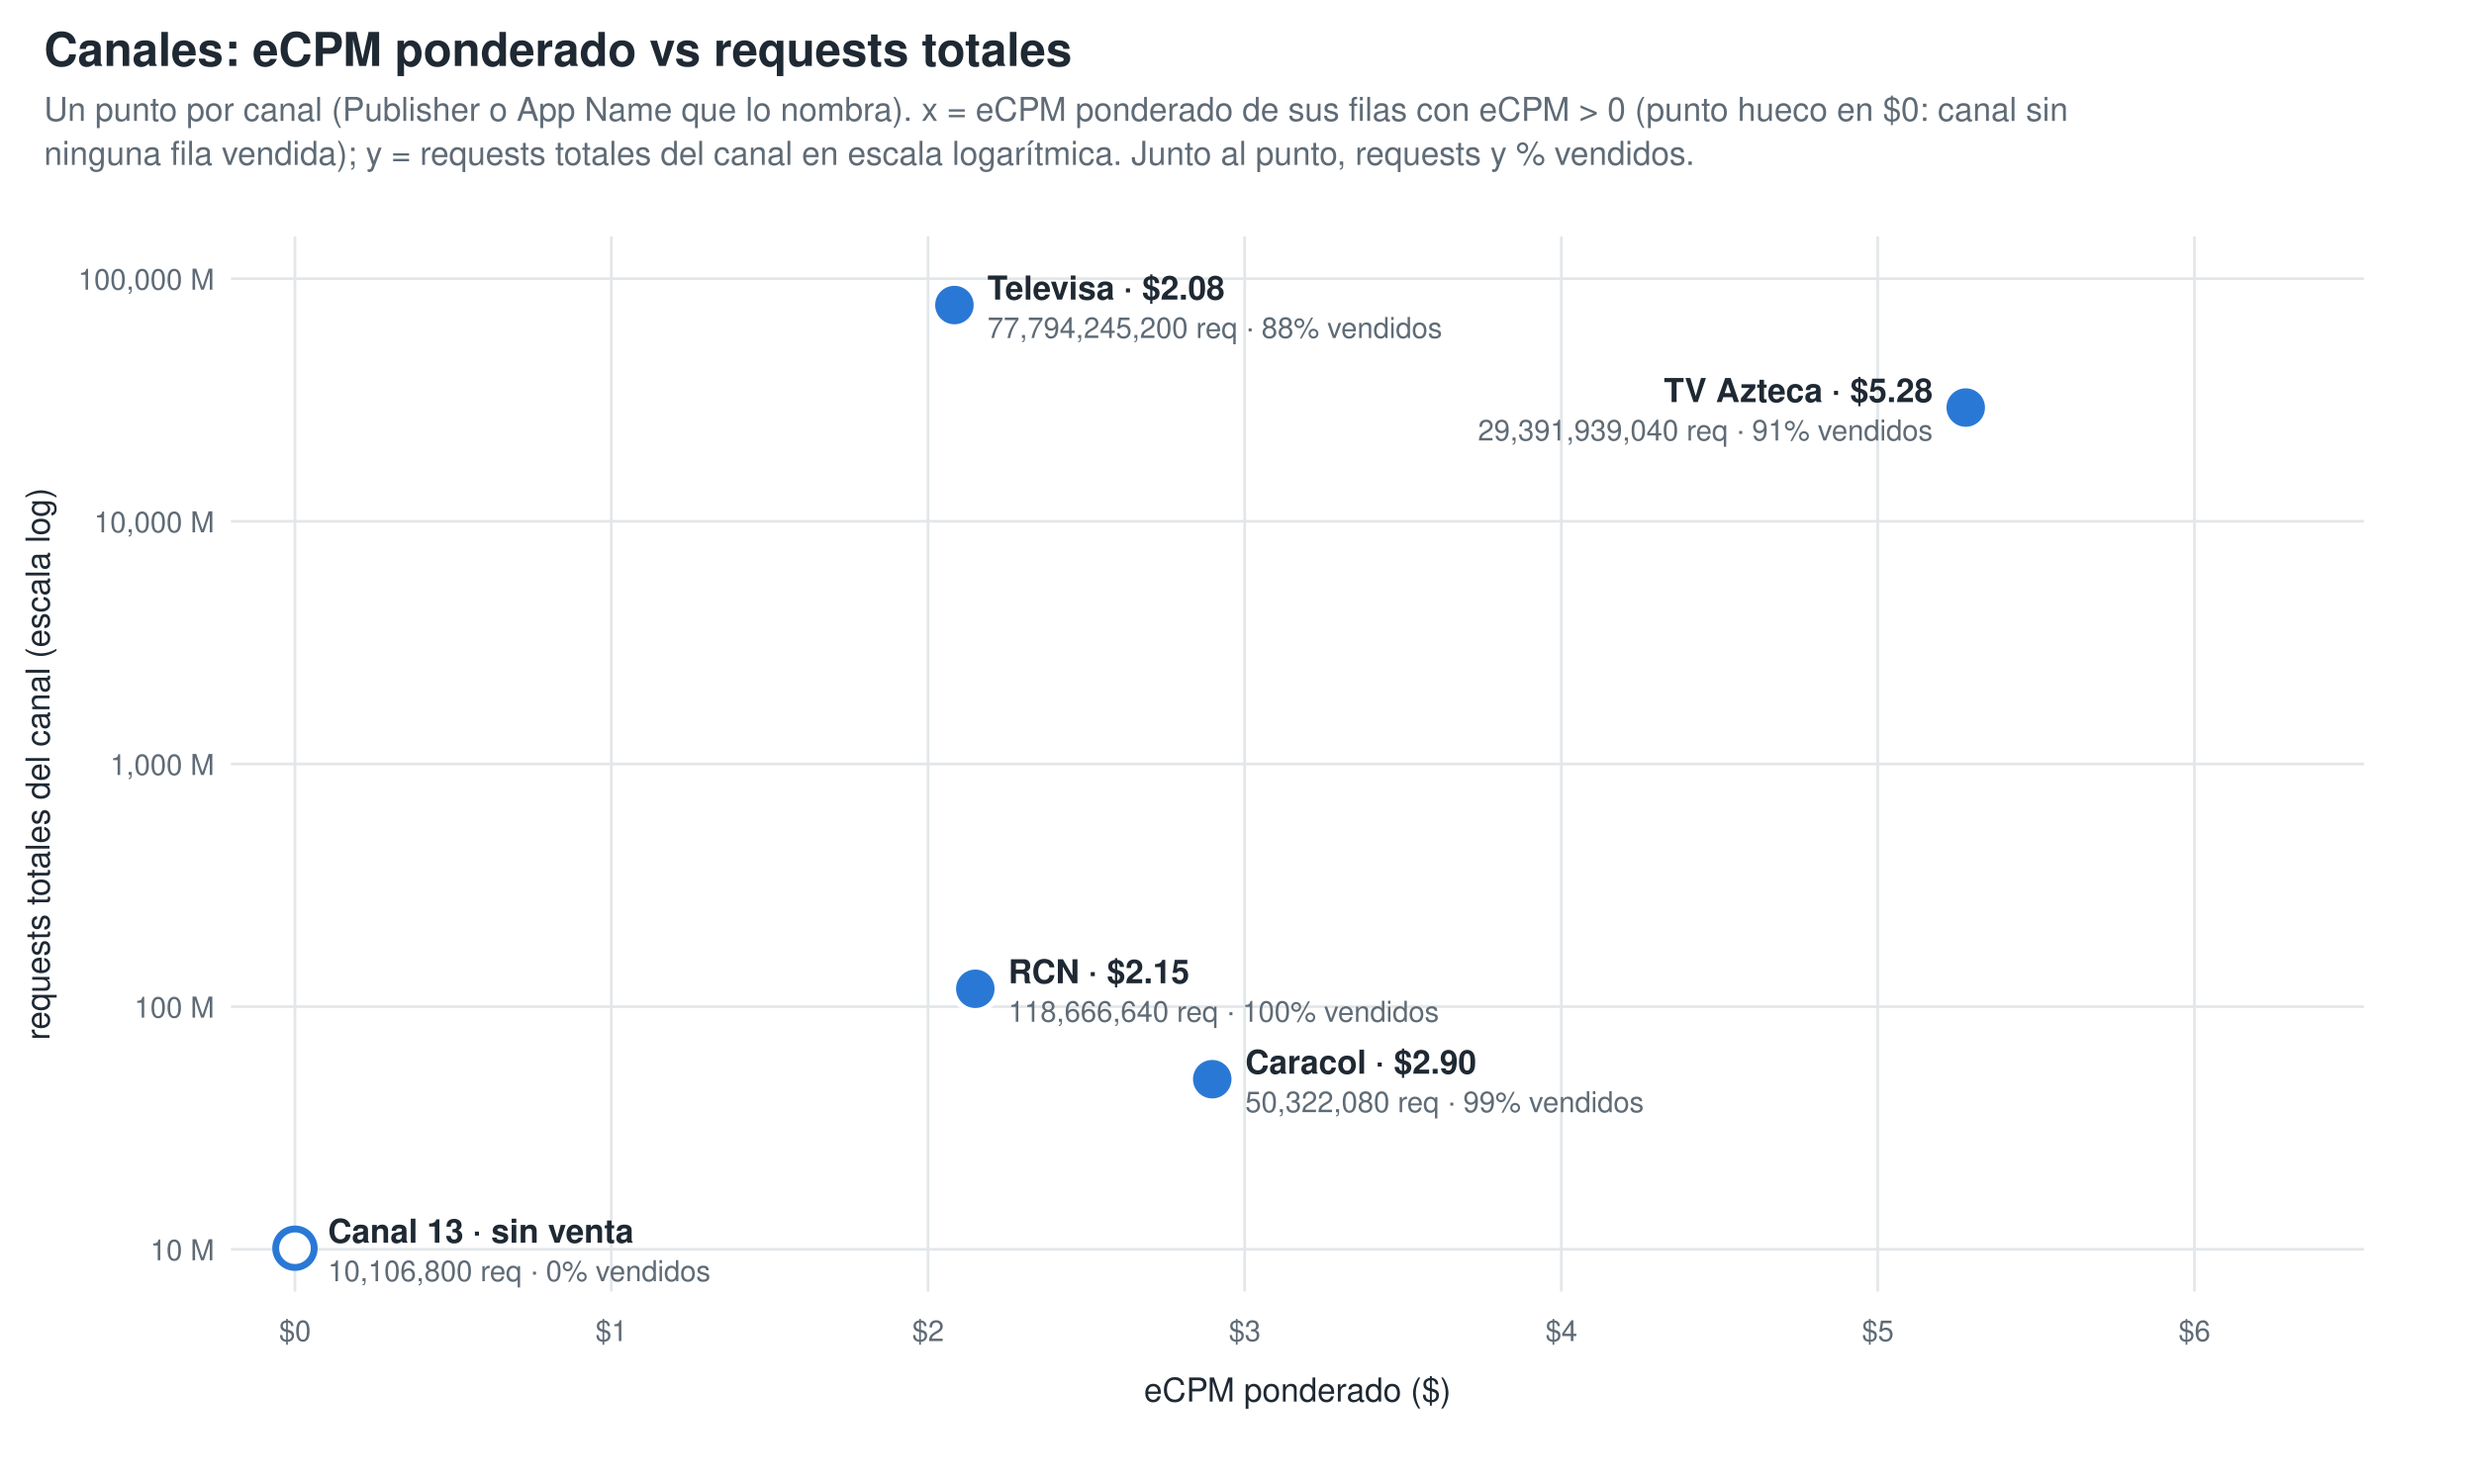
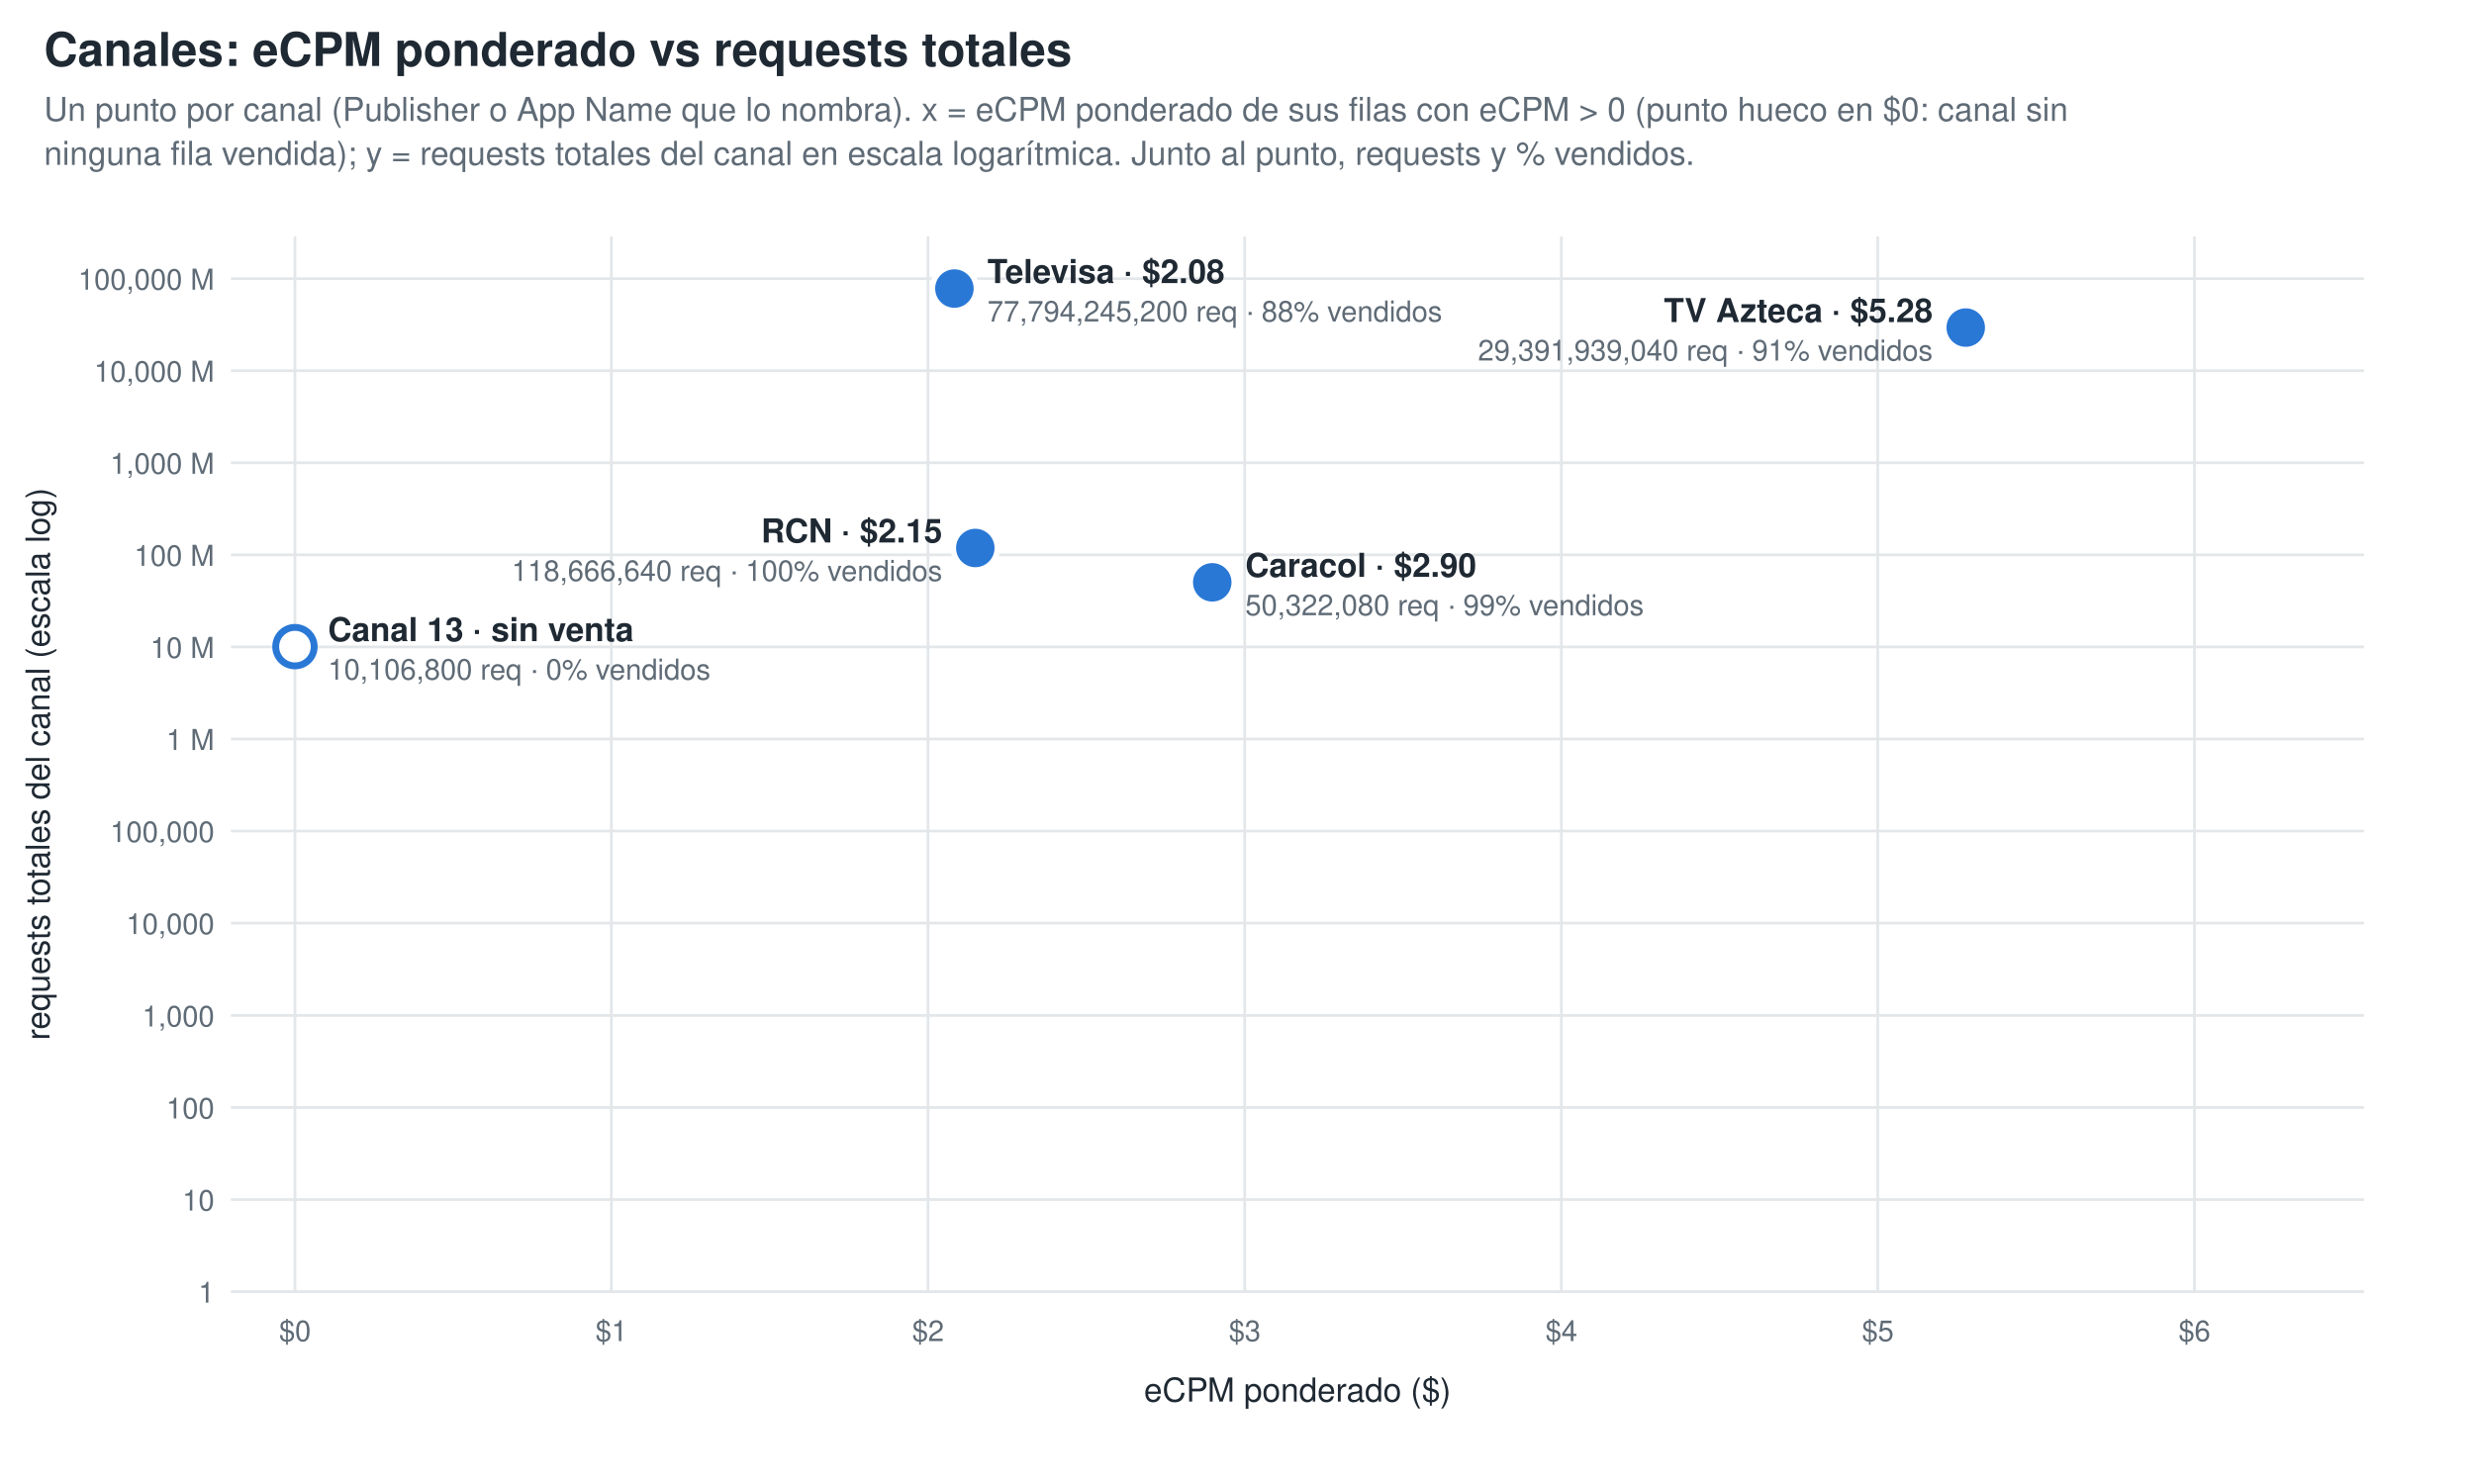
<svg xmlns="http://www.w3.org/2000/svg" width="900" height="540" viewBox="0 0 900 540" font-family="Segoe UI, Helvetica, Arial, sans-serif" font-size="12">
  <rect width="900" height="540" fill="#ffffff" />
  <text x="16" y="24" font-size="17" font-weight="700" fill="#1f2933">Canales: eCPM ponderado vs requests totales</text>
  <text x="16" y="44" font-size="12" fill="#5f6b76">Un punto por canal (Publisher o App Name que lo nombra). x = eCPM ponderado de sus filas con eCPM &gt; 0 (punto hueco en $0: canal sin</text>
  <text x="16" y="60" font-size="12" fill="#5f6b76">ninguna fila vendida); y = requests totales del canal en escala logarítmica. Junto al punto, requests y % vendidos.</text>
-   <line x1="84" y1="454.6" x2="860" y2="454.6" stroke="#e3e7ea" />
-   <text x="78" y="458.6" text-anchor="end" font-size="10.5" fill="#5f6b76">10 M</text>
-   <line x1="84" y1="366.3" x2="860" y2="366.3" stroke="#e3e7ea" />
-   <text x="78" y="370.3" text-anchor="end" font-size="10.5" fill="#5f6b76">100 M</text>
-   <line x1="84" y1="278.0" x2="860" y2="278.0" stroke="#e3e7ea" />
-   <text x="78" y="282.0" text-anchor="end" font-size="10.5" fill="#5f6b76">1,000 M</text>
-   <line x1="84" y1="189.7" x2="860" y2="189.7" stroke="#e3e7ea" />
-   <text x="78" y="193.7" text-anchor="end" font-size="10.5" fill="#5f6b76">10,000 M</text>
+   <line x1="84" y1="470.0" x2="860" y2="470.0" stroke="#e3e7ea" />
+   <text x="78" y="474.0" text-anchor="end" font-size="10.5" fill="#5f6b76">1</text>
+   <line x1="84" y1="436.5" x2="860" y2="436.5" stroke="#e3e7ea" />
+   <text x="78" y="440.5" text-anchor="end" font-size="10.5" fill="#5f6b76">10</text>
+   <line x1="84" y1="403.0" x2="860" y2="403.0" stroke="#e3e7ea" />
+   <text x="78" y="407.0" text-anchor="end" font-size="10.5" fill="#5f6b76">100</text>
+   <line x1="84" y1="369.5" x2="860" y2="369.5" stroke="#e3e7ea" />
+   <text x="78" y="373.5" text-anchor="end" font-size="10.5" fill="#5f6b76">1,000</text>
+   <line x1="84" y1="335.9" x2="860" y2="335.9" stroke="#e3e7ea" />
+   <text x="78" y="339.9" text-anchor="end" font-size="10.5" fill="#5f6b76">10,000</text>
+   <line x1="84" y1="302.4" x2="860" y2="302.4" stroke="#e3e7ea" />
+   <text x="78" y="306.4" text-anchor="end" font-size="10.5" fill="#5f6b76">100,000</text>
+   <line x1="84" y1="268.9" x2="860" y2="268.9" stroke="#e3e7ea" />
+   <text x="78" y="272.9" text-anchor="end" font-size="10.5" fill="#5f6b76">1 M</text>
+   <line x1="84" y1="235.4" x2="860" y2="235.4" stroke="#e3e7ea" />
+   <text x="78" y="239.4" text-anchor="end" font-size="10.5" fill="#5f6b76">10 M</text>
+   <line x1="84" y1="201.9" x2="860" y2="201.9" stroke="#e3e7ea" />
+   <text x="78" y="205.9" text-anchor="end" font-size="10.5" fill="#5f6b76">100 M</text>
+   <line x1="84" y1="168.4" x2="860" y2="168.4" stroke="#e3e7ea" />
+   <text x="78" y="172.4" text-anchor="end" font-size="10.5" fill="#5f6b76">1,000 M</text>
+   <line x1="84" y1="134.9" x2="860" y2="134.9" stroke="#e3e7ea" />
+   <text x="78" y="138.9" text-anchor="end" font-size="10.5" fill="#5f6b76">10,000 M</text>
  <line x1="84" y1="101.4" x2="860" y2="101.4" stroke="#e3e7ea" />
  <text x="78" y="105.4" text-anchor="end" font-size="10.5" fill="#5f6b76">100,000 M</text>
  <line x1="107.3" y1="86" x2="107.3" y2="470" stroke="#e3e7ea" />
  <text x="107.3" y="488" text-anchor="middle" font-size="10.5" fill="#5f6b76">$0</text>
  <line x1="222.4" y1="86" x2="222.4" y2="470" stroke="#e3e7ea" />
  <text x="222.4" y="488" text-anchor="middle" font-size="10.5" fill="#5f6b76">$1</text>
  <line x1="337.6" y1="86" x2="337.6" y2="470" stroke="#e3e7ea" />
  <text x="337.6" y="488" text-anchor="middle" font-size="10.5" fill="#5f6b76">$2</text>
  <line x1="452.8" y1="86" x2="452.8" y2="470" stroke="#e3e7ea" />
  <text x="452.8" y="488" text-anchor="middle" font-size="10.5" fill="#5f6b76">$3</text>
  <line x1="568.0" y1="86" x2="568.0" y2="470" stroke="#e3e7ea" />
  <text x="568.0" y="488" text-anchor="middle" font-size="10.5" fill="#5f6b76">$4</text>
  <line x1="683.1" y1="86" x2="683.1" y2="470" stroke="#e3e7ea" />
  <text x="683.1" y="488" text-anchor="middle" font-size="10.5" fill="#5f6b76">$5</text>
  <line x1="798.3" y1="86" x2="798.3" y2="470" stroke="#e3e7ea" />
  <text x="798.3" y="488" text-anchor="middle" font-size="10.5" fill="#5f6b76">$6</text>
  <text x="472.0" y="510" text-anchor="middle" fill="#1f2933">eCPM ponderado ($)</text>
  <text transform="translate(18,278.0) rotate(-90)" text-anchor="middle" fill="#1f2933">requests totales del canal (escala log)</text>
-   <circle cx="347.2" cy="111.0" r="8" fill="#2a78d6" stroke="#ffffff" stroke-width="2" />
-   <text x="359.2" y="109.0" text-anchor="start" font-size="12" font-weight="600" fill="#1f2933">Televisa · $2.08</text>
-   <text x="359.2" y="123.0" text-anchor="start" font-size="10.5" fill="#5f6b76">77,794,245,200 req · 88% vendidos</text>
-   <circle cx="715.1" cy="148.3" r="8" fill="#2a78d6" stroke="#ffffff" stroke-width="2" />
-   <text x="703.1" y="146.3" text-anchor="end" font-size="12" font-weight="600" fill="#1f2933">TV Azteca · $5.28</text>
-   <text x="703.1" y="160.3" text-anchor="end" font-size="10.5" fill="#5f6b76">29,391,939,040 req · 91% vendidos</text>
-   <circle cx="354.8" cy="359.8" r="8" fill="#2a78d6" stroke="#ffffff" stroke-width="2" />
-   <text x="366.8" y="357.8" text-anchor="start" font-size="12" font-weight="600" fill="#1f2933">RCN · $2.15</text>
-   <text x="366.8" y="371.8" text-anchor="start" font-size="10.5" fill="#5f6b76">118,666,640 req · 100% vendidos</text>
-   <circle cx="107.3" cy="454.2" r="7" fill="#ffffff" stroke="#2a78d6" stroke-width="2.5" />
-   <text x="119.3" y="452.2" text-anchor="start" font-size="12" font-weight="600" fill="#1f2933">Canal 13 · sin venta</text>
-   <text x="119.3" y="466.2" text-anchor="start" font-size="10.5" fill="#5f6b76">10,106,800 req · 0% vendidos</text>
-   <circle cx="441.0" cy="392.7" r="8" fill="#2a78d6" stroke="#ffffff" stroke-width="2" />
-   <text x="453.0" y="390.7" text-anchor="start" font-size="12" font-weight="600" fill="#1f2933">Caracol · $2.90</text>
-   <text x="453.0" y="404.7" text-anchor="start" font-size="10.5" fill="#5f6b76">50,322,080 req · 99% vendidos</text>
+   <circle cx="347.2" cy="105.0" r="8" fill="#2a78d6" stroke="#ffffff" stroke-width="2" />
+   <text x="359.2" y="103.0" text-anchor="start" font-size="12" font-weight="600" fill="#1f2933">Televisa · $2.08</text>
+   <text x="359.2" y="117.0" text-anchor="start" font-size="10.5" fill="#5f6b76">77,794,245,200 req · 88% vendidos</text>
+   <circle cx="715.1" cy="119.2" r="8" fill="#2a78d6" stroke="#ffffff" stroke-width="2" />
+   <text x="703.1" y="117.2" text-anchor="end" font-size="12" font-weight="600" fill="#1f2933">TV Azteca · $5.28</text>
+   <text x="703.1" y="131.2" text-anchor="end" font-size="10.5" fill="#5f6b76">29,391,939,040 req · 91% vendidos</text>
+   <circle cx="354.8" cy="199.4" r="8" fill="#2a78d6" stroke="#ffffff" stroke-width="2" />
+   <text x="342.8" y="197.4" text-anchor="end" font-size="12" font-weight="600" fill="#1f2933">RCN · $2.15</text>
+   <text x="342.8" y="211.4" text-anchor="end" font-size="10.5" fill="#5f6b76">118,666,640 req · 100% vendidos</text>
+   <circle cx="107.3" cy="235.3" r="7" fill="#ffffff" stroke="#2a78d6" stroke-width="2.5" />
+   <text x="119.3" y="233.3" text-anchor="start" font-size="12" font-weight="600" fill="#1f2933">Canal 13 · sin venta</text>
+   <text x="119.3" y="247.3" text-anchor="start" font-size="10.5" fill="#5f6b76">10,106,800 req · 0% vendidos</text>
+   <circle cx="441.0" cy="211.9" r="8" fill="#2a78d6" stroke="#ffffff" stroke-width="2" />
+   <text x="453.0" y="209.9" text-anchor="start" font-size="12" font-weight="600" fill="#1f2933">Caracol · $2.90</text>
+   <text x="453.0" y="223.9" text-anchor="start" font-size="10.5" fill="#5f6b76">50,322,080 req · 99% vendidos</text>
</svg>
